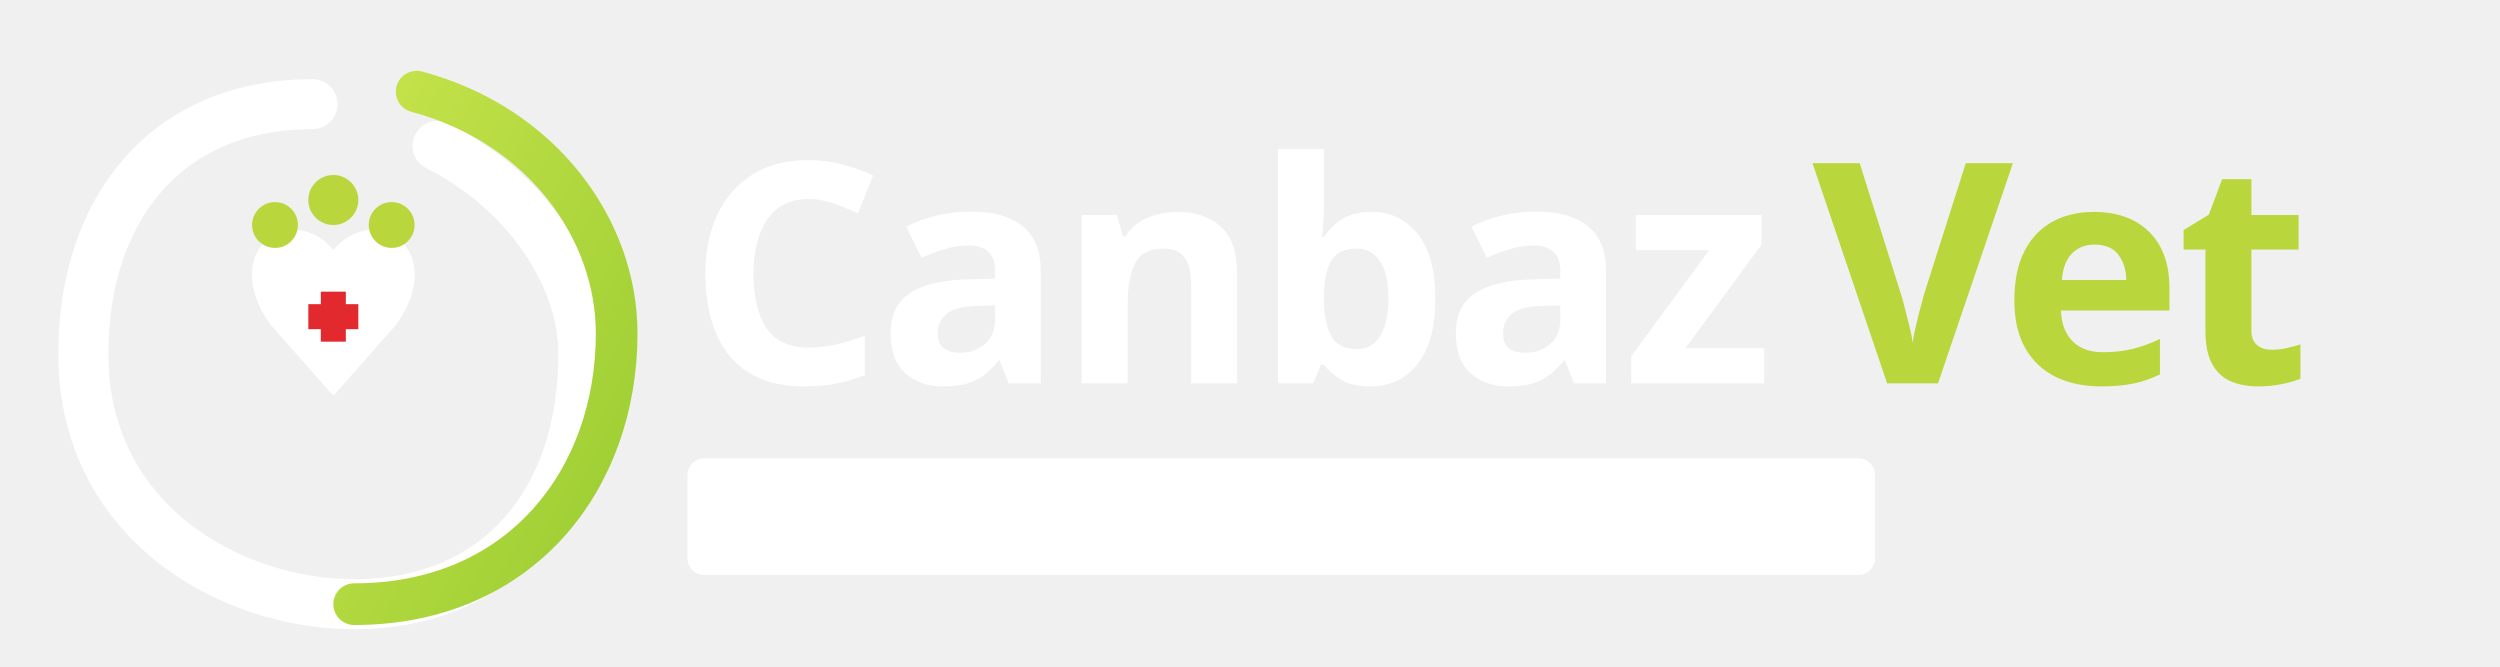
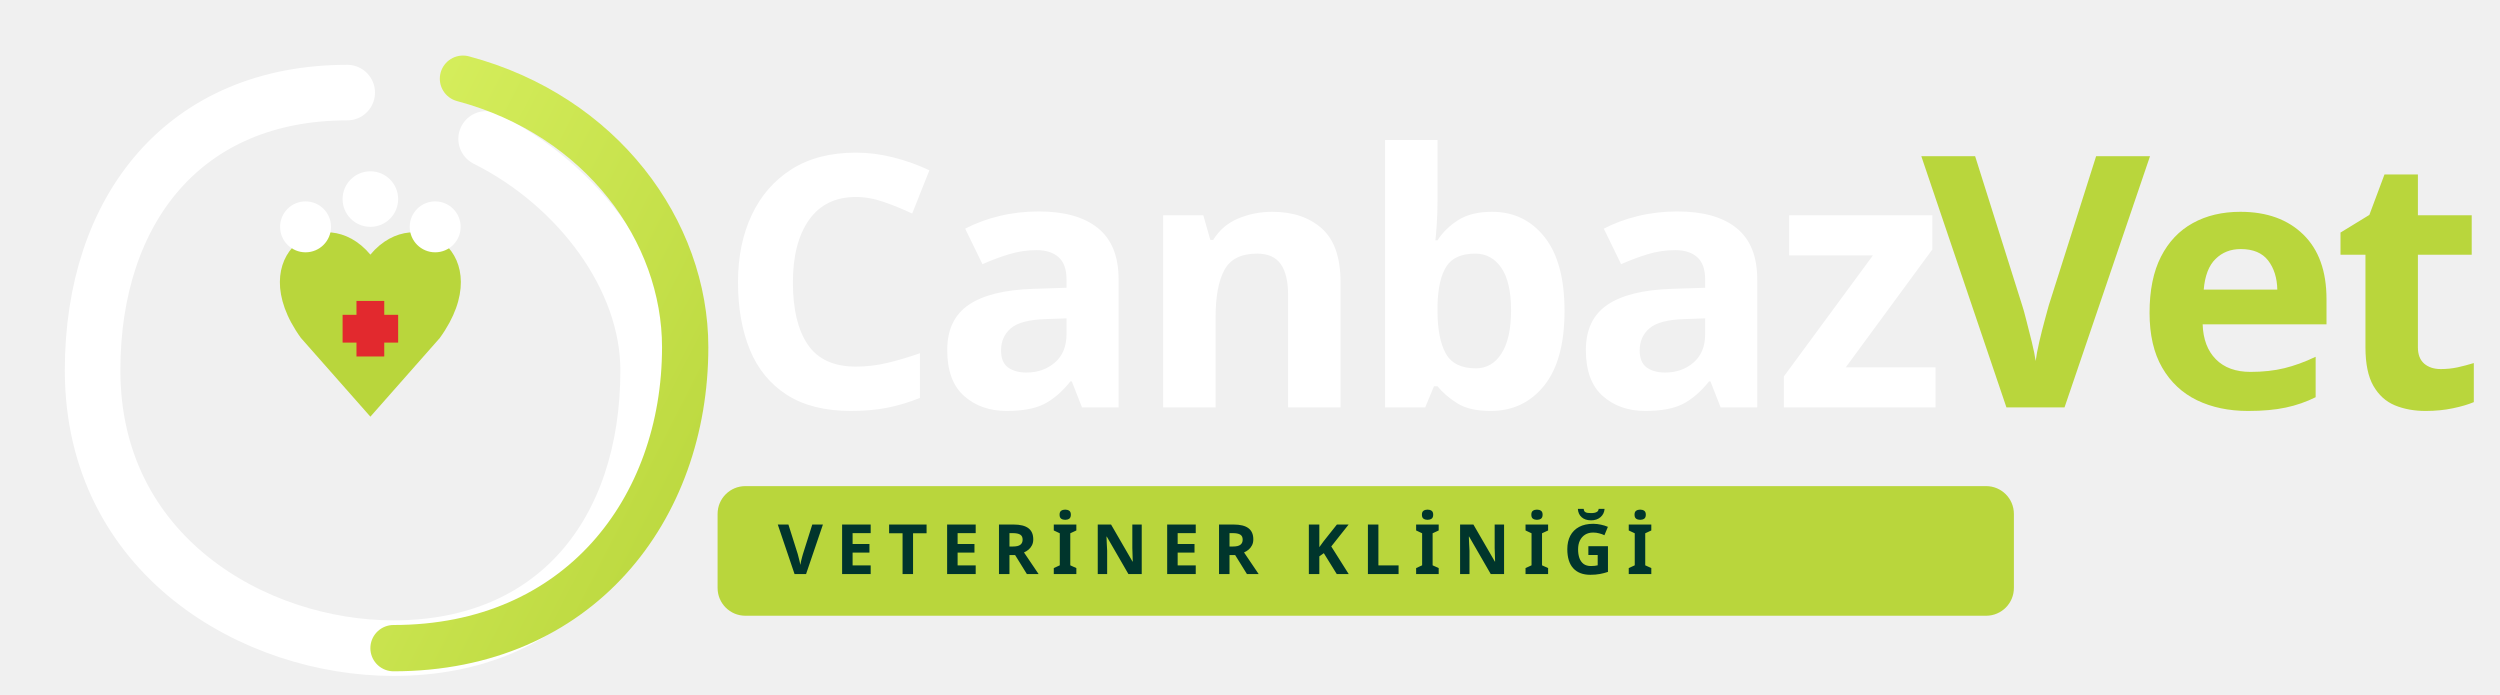
- <svg xmlns="http://www.w3.org/2000/svg" viewBox="0 0 600 160" width="100%" height="100%">
+ <svg xmlns="http://www.w3.org/2000/svg" viewBox="0 0 540 150" width="100%" height="100%">
  <defs>
-     <linearGradient id="limeGrad" x1="0%" y1="0%" x2="100%" y2="100%">
-       <stop offset="0%" stop-color="#C7E34B" />
-       <stop offset="100%" stop-color="#9ACD32" />
-     </linearGradient>
-     <linearGradient id="tealGrad" x1="0%" y1="0%" x2="100%" y2="100%">
-       <stop offset="0%" stop-color="#006654" />
-       <stop offset="100%" stop-color="#00352C" />
+     <linearGradient id="limeGradLight" x1="0%" y1="0%" x2="100%" y2="100%">
+       <stop offset="0%" stop-color="#D7EF5E" />
+       <stop offset="100%" stop-color="#B9D63C" />
    </linearGradient>
  </defs>
-   <g transform="translate(10, 10)">
+   <g transform="translate(10, 5)">
    <path d="M 65 15 C 30 15, 10 40, 10 75 C 10 115, 45 135, 75 135 C 110 135, 130 110, 130 75 C 130 55, 115 35, 95 25" fill="none" stroke="#FFFFFF" stroke-width="12" stroke-linecap="round" />
-     <path d="M 75 135 C 115 135, 138 105, 138 70 C 138 45, 120 20, 90 12" fill="none" stroke="url(#limeGrad)" stroke-width="10" stroke-linecap="round" />
-     <path d="M 70 50 C 60 38, 42 50, 55 68 L 70 85 L 85 68 C 98 50, 80 38, 70 50 Z" fill="#FFFFFF" />
-     <circle cx="56" cy="44" r="5.5" fill="#B9D63C" />
-     <circle cx="70" cy="38" r="6" fill="#B9D63C" />
-     <circle cx="84" cy="44" r="5.5" fill="#B9D63C" />
+     <path d="M 75 135 C 115 135, 138 105, 138 70 C 138 45, 120 20, 90 12" fill="none" stroke="url(#limeGradLight)" stroke-width="10" stroke-linecap="round" />
+     <path d="M 70 50 C 60 38, 42 50, 55 68 L 70 85 L 85 68 C 98 50, 80 38, 70 50 Z" fill="#B9D63C" />
+     <circle cx="56" cy="44" r="5.5" fill="#FFFFFF" />
+     <circle cx="70" cy="38" r="6" fill="#FFFFFF" />
+     <circle cx="84" cy="44" r="5.5" fill="#FFFFFF" />
    <path d="M 67 60 H 73 V 72 H 67 Z M 64 63 H 76 V 69 H 64 Z" fill="#E2292E" />
  </g>
-   <text x="165" y="92" font-family="'Plus Jakarta Sans', 'Outfit', system-ui, sans-serif" font-weight="800" font-size="74" fill="#FFFFFF" letter-spacing="-1.5">Canbaz</text>
-   <text x="435" y="92" font-family="'Plus Jakarta Sans', 'Outfit', system-ui, sans-serif" font-weight="800" font-size="74" fill="#B9D63C" letter-spacing="-1.5">Vet</text>
-   <rect x="165" y="110" width="285" height="28" rx="4" fill="#FFFFFF" />
-   <text x="177" y="130" font-family="'Plus Jakarta Sans', system-ui, sans-serif" font-weight="700" font-size="16" fill="#FFFFFF" letter-spacing="2.5">VETERİNER KLİNİĞİ</text>
+   <text x="155" y="88" font-family="'Plus Jakarta Sans', 'Outfit', sans-serif" font-weight="900" font-size="76" fill="#FFFFFF" letter-spacing="-2">Canbaz</text>
+   <text x="415" y="88" font-family="'Plus Jakarta Sans', 'Outfit', sans-serif" font-weight="900" font-size="76" fill="#B9D63C" letter-spacing="-2">Vet</text>
+   <rect x="155" y="105" width="280" height="28" rx="6" fill="#B9D63C" />
+   <text x="168" y="124" font-family="'Plus Jakarta Sans', sans-serif" font-weight="900" font-size="15" fill="#00352C" letter-spacing="2.8">VETERİNER KLİNİĞİ</text>
</svg>
